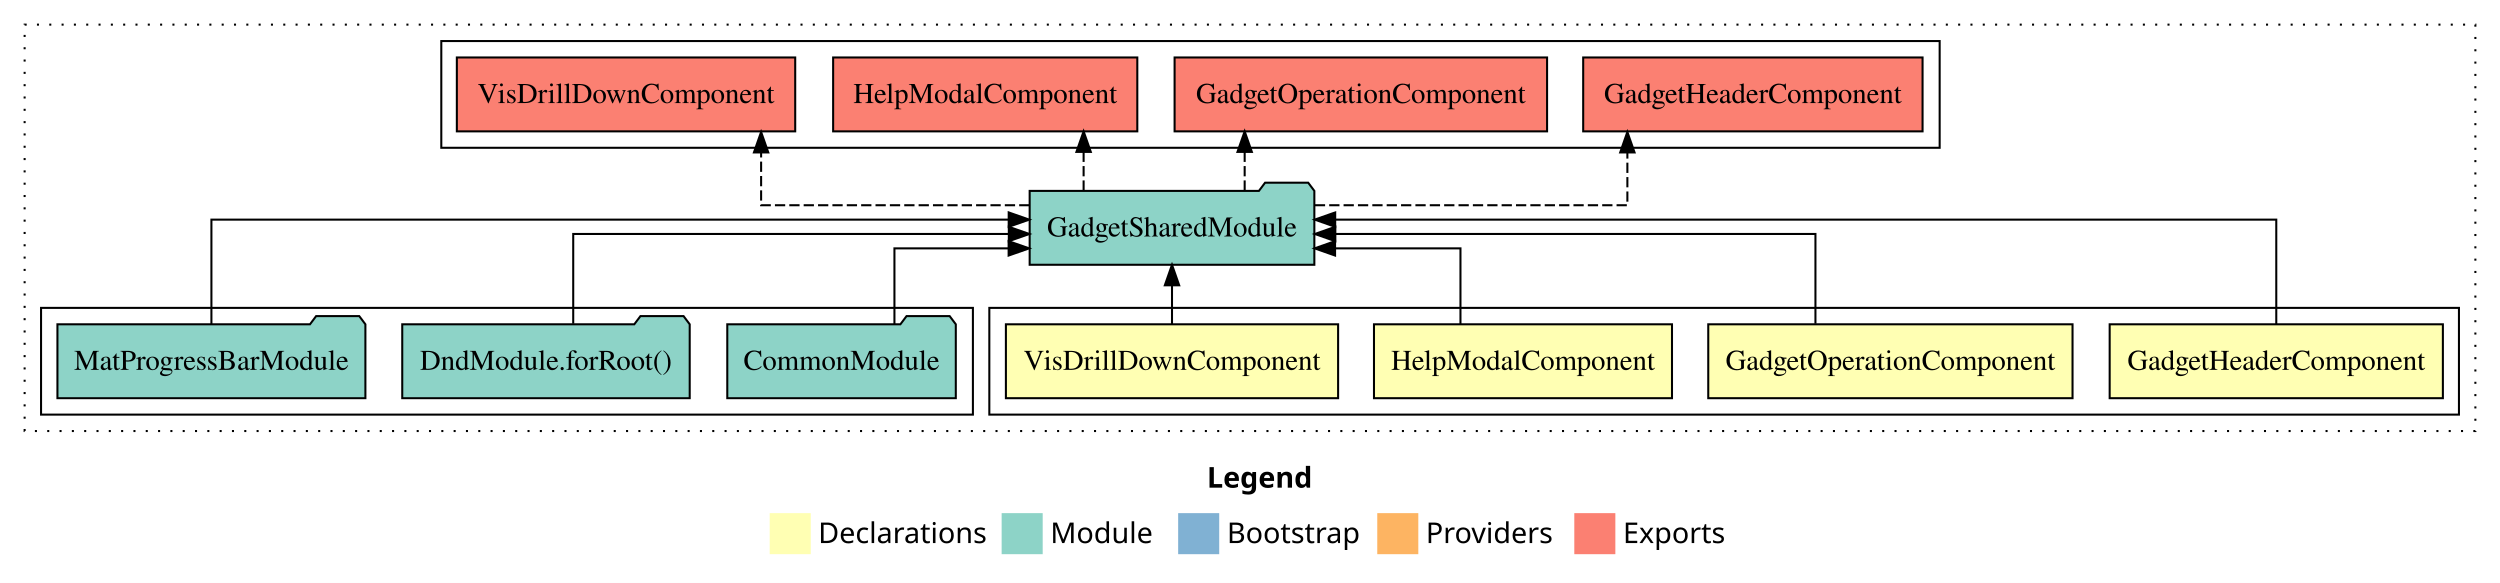
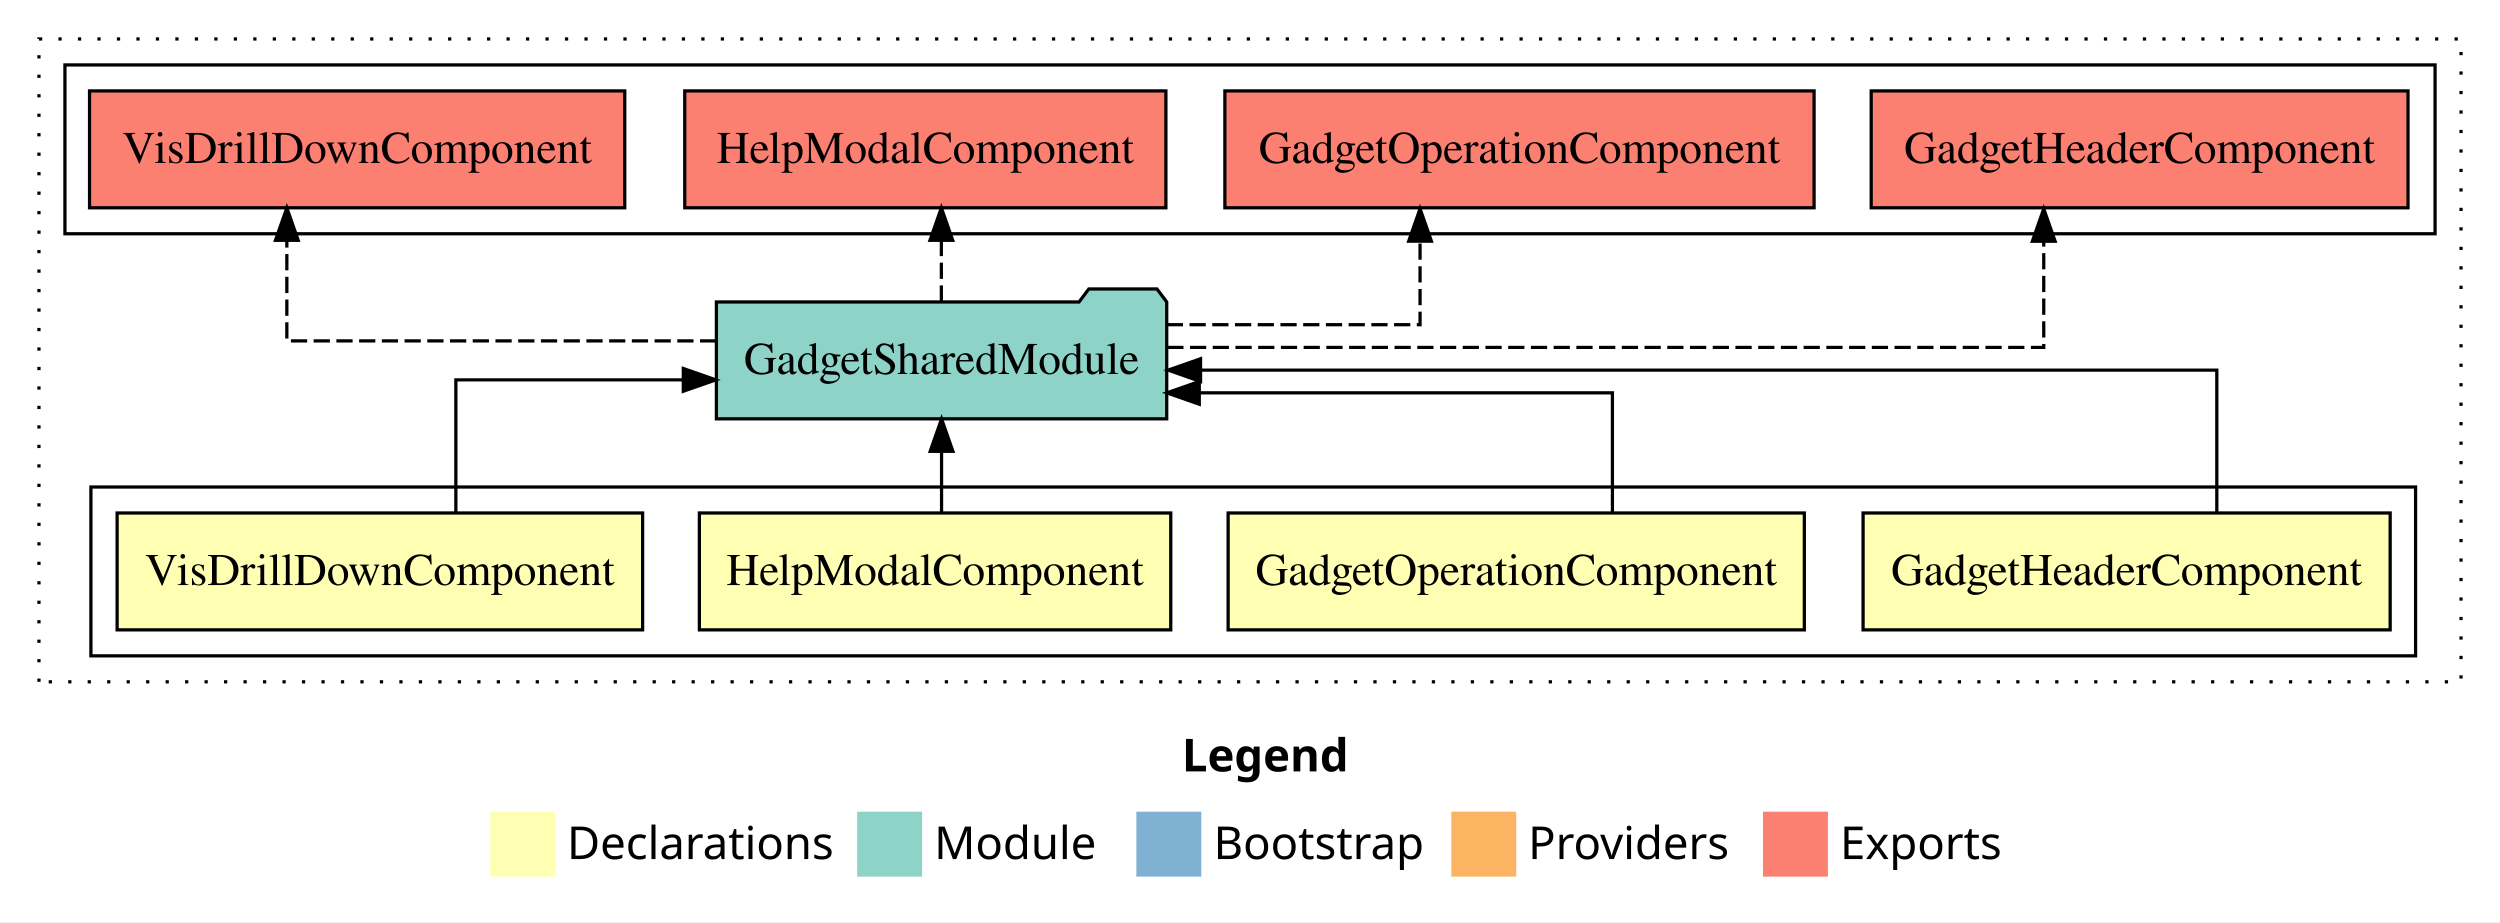
- <svg xmlns="http://www.w3.org/2000/svg" width="1218pt" height="284pt" viewBox="0.00 0.00 1218.00 284.00">
+ <svg xmlns="http://www.w3.org/2000/svg" width="770pt" height="284pt" viewBox="0.00 0.00 770.00 284.00">
  <g id="graph0" class="graph" transform="scale(1 1) rotate(0) translate(4 280)">
-     <polygon fill="#ffffff" stroke="transparent" points="-4,4 -4,-280 1214,-280 1214,4 -4,4" />
-     <text text-anchor="start" x="584.009" y="-42.4" font-family="sans-serif" font-weight="bold" font-size="14.00" fill="#000000">Legend</text>
-     <polygon fill="#ffffb3" stroke="transparent" points="371,-10 371,-30 391,-30 391,-10 371,-10" />
-     <text text-anchor="start" x="394.629" y="-15.4" font-family="sans-serif" font-size="14.00" fill="#000000">  Declarations</text>
-     <polygon fill="#8dd3c7" stroke="transparent" points="484,-10 484,-30 504,-30 504,-10 484,-10" />
-     <text text-anchor="start" x="507.725" y="-15.4" font-family="sans-serif" font-size="14.00" fill="#000000">  Module</text>
-     <polygon fill="#80b1d3" stroke="transparent" points="570,-10 570,-30 590,-30 590,-10 570,-10" />
-     <text text-anchor="start" x="593.781" y="-15.4" font-family="sans-serif" font-size="14.00" fill="#000000">  Bootstrap</text>
-     <polygon fill="#fdb462" stroke="transparent" points="667,-10 667,-30 687,-30 687,-10 667,-10" />
-     <text text-anchor="start" x="690.673" y="-15.4" font-family="sans-serif" font-size="14.00" fill="#000000">  Providers</text>
-     <polygon fill="#fb8072" stroke="transparent" points="763,-10 763,-30 783,-30 783,-10 763,-10" />
-     <text text-anchor="start" x="786.726" y="-15.4" font-family="sans-serif" font-size="14.00" fill="#000000">  Exports</text>
+     <polygon fill="#ffffff" stroke="transparent" points="-4,4 -4,-280 766,-280 766,4 -4,4" />
+     <text text-anchor="start" x="360.009" y="-42.4" font-family="sans-serif" font-weight="bold" font-size="14.00" fill="#000000">Legend</text>
+     <polygon fill="#ffffb3" stroke="transparent" points="147,-10 147,-30 167,-30 167,-10 147,-10" />
+     <text text-anchor="start" x="170.629" y="-15.4" font-family="sans-serif" font-size="14.00" fill="#000000">  Declarations</text>
+     <polygon fill="#8dd3c7" stroke="transparent" points="260,-10 260,-30 280,-30 280,-10 260,-10" />
+     <text text-anchor="start" x="283.725" y="-15.4" font-family="sans-serif" font-size="14.00" fill="#000000">  Module</text>
+     <polygon fill="#80b1d3" stroke="transparent" points="346,-10 346,-30 366,-30 366,-10 346,-10" />
+     <text text-anchor="start" x="369.781" y="-15.4" font-family="sans-serif" font-size="14.00" fill="#000000">  Bootstrap</text>
+     <polygon fill="#fdb462" stroke="transparent" points="443,-10 443,-30 463,-30 463,-10 443,-10" />
+     <text text-anchor="start" x="466.673" y="-15.4" font-family="sans-serif" font-size="14.00" fill="#000000">  Providers</text>
+     <polygon fill="#fb8072" stroke="transparent" points="539,-10 539,-30 559,-30 559,-10 539,-10" />
+     <text text-anchor="start" x="562.726" y="-15.4" font-family="sans-serif" font-size="14.00" fill="#000000">  Exports</text>
    <g id="clust1" class="cluster">
-       <polygon fill="none" stroke="#000000" stroke-dasharray="1,5" points="8,-70 8,-268 1202,-268 1202,-70 8,-70" />
+       <polygon fill="none" stroke="#000000" stroke-dasharray="1,5" points="8,-70 8,-268 754,-268 754,-70 8,-70" />
    </g>
    <g id="clust2" class="cluster">
-       <polygon fill="none" stroke="#000000" points="478,-78 478,-130 1194,-130 1194,-78 478,-78" />
-     </g>
-     <g id="clust7" class="cluster">
-       <polygon fill="none" stroke="#000000" points="16,-78 16,-130 470,-130 470,-78 16,-78" />
+       <polygon fill="none" stroke="#000000" points="24,-78 24,-130 740,-130 740,-78 24,-78" />
    </g>
    <g id="clust8" class="cluster">
-       <polygon fill="none" stroke="#000000" points="211,-208 211,-260 941,-260 941,-208 211,-208" />
+       <polygon fill="none" stroke="#000000" points="16,-208 16,-260 746,-260 746,-208 16,-208" />
    </g>
    <g id="node1" class="node">
-       <polygon fill="#ffffb3" stroke="#000000" points="1186.17,-122 1023.83,-122 1023.83,-86 1186.17,-86 1186.17,-122" />
-       <text text-anchor="middle" x="1105" y="-99.8" font-family="Times,serif" font-size="14.00" fill="#000000">GadgetHeaderComponent</text>
+       <polygon fill="#ffffb3" stroke="#000000" points="732.17,-122 569.83,-122 569.83,-86 732.17,-86 732.17,-122" />
+       <text text-anchor="middle" x="651" y="-99.8" font-family="Times,serif" font-size="14.00" fill="#000000">GadgetHeaderComponent</text>
    </g>
    <g id="node5" class="node">
-       <polygon fill="#8dd3c7" stroke="#000000" points="636.349,-187 633.349,-191 612.349,-191 609.349,-187 497.651,-187 497.651,-151 636.349,-151 636.349,-187" />
-       <text text-anchor="middle" x="567" y="-164.8" font-family="Times,serif" font-size="14.00" fill="#000000">GadgetSharedModule</text>
+       <polygon fill="#8dd3c7" stroke="#000000" points="355.349,-187 352.349,-191 331.349,-191 328.349,-187 216.651,-187 216.651,-151 355.349,-151 355.349,-187" />
+       <text text-anchor="middle" x="286" y="-164.8" font-family="Times,serif" font-size="14.00" fill="#000000">GadgetSharedModule</text>
    </g>
    <g id="edge1" class="edge">
-       <path fill="none" stroke="#000000" d="M1105,-122.129C1105,-142.572 1105,-173 1105,-173 1105,-173 646.507,-173 646.507,-173" />
-       <polygon fill="#000000" stroke="#000000" points="646.507,-169.5 636.507,-173 646.507,-176.5 646.507,-169.5" />
+       <path fill="none" stroke="#000000" d="M678.778,-122.267C678.778,-140.555 678.778,-166 678.778,-166 678.778,-166 365.768,-166 365.768,-166" />
+       <polygon fill="#000000" stroke="#000000" points="365.768,-162.5 355.768,-166 365.768,-169.5 365.768,-162.5" />
    </g>
    <g id="node2" class="node">
-       <polygon fill="#ffffb3" stroke="#000000" points="1005.737,-122 828.263,-122 828.263,-86 1005.737,-86 1005.737,-122" />
-       <text text-anchor="middle" x="917" y="-99.8" font-family="Times,serif" font-size="14.00" fill="#000000">GadgetOperationComponent</text>
+       <polygon fill="#ffffb3" stroke="#000000" points="551.737,-122 374.263,-122 374.263,-86 551.737,-86 551.737,-122" />
+       <text text-anchor="middle" x="463" y="-99.8" font-family="Times,serif" font-size="14.00" fill="#000000">GadgetOperationComponent</text>
    </g>
    <g id="edge2" class="edge">
-       <path fill="none" stroke="#000000" d="M880.483,-122.267C880.483,-140.555 880.483,-166 880.483,-166 880.483,-166 646.572,-166 646.572,-166" />
-       <polygon fill="#000000" stroke="#000000" points="646.572,-162.5 636.572,-166 646.572,-169.5 646.572,-162.5" />
+       <path fill="none" stroke="#000000" d="M492.623,-122.009C492.623,-138.049 492.623,-159 492.623,-159 492.623,-159 365.377,-159 365.377,-159" />
+       <polygon fill="#000000" stroke="#000000" points="365.377,-155.5 355.377,-159 365.377,-162.5 365.377,-155.5" />
    </g>
    <g id="node3" class="node">
-       <polygon fill="#ffffb3" stroke="#000000" points="810.594,-122 665.406,-122 665.406,-86 810.594,-86 810.594,-122" />
-       <text text-anchor="middle" x="738" y="-99.8" font-family="Times,serif" font-size="14.00" fill="#000000">HelpModalComponent</text>
+       <polygon fill="#ffffb3" stroke="#000000" points="356.594,-122 211.406,-122 211.406,-86 356.594,-86 356.594,-122" />
+       <text text-anchor="middle" x="284" y="-99.8" font-family="Times,serif" font-size="14.00" fill="#000000">HelpModalComponent</text>
    </g>
    <g id="edge3" class="edge">
-       <path fill="none" stroke="#000000" d="M707.536,-122.009C707.536,-138.049 707.536,-159 707.536,-159 707.536,-159 646.444,-159 646.444,-159" />
-       <polygon fill="#000000" stroke="#000000" points="646.444,-155.5 636.444,-159 646.444,-162.5 646.444,-155.5" />
+       <path fill="none" stroke="#000000" d="M286,-122.106C286,-122.106 286,-140.991 286,-140.991" />
+       <polygon fill="#000000" stroke="#000000" points="282.5,-140.991 286,-150.991 289.5,-140.991 282.5,-140.991" />
    </g>
    <g id="node4" class="node">
-       <polygon fill="#ffffb3" stroke="#000000" points="647.927,-122 486.073,-122 486.073,-86 647.927,-86 647.927,-122" />
-       <text text-anchor="middle" x="567" y="-99.8" font-family="Times,serif" font-size="14.00" fill="#000000">VisDrillDownComponent</text>
+       <polygon fill="#ffffb3" stroke="#000000" points="193.927,-122 32.073,-122 32.073,-86 193.927,-86 193.927,-122" />
+       <text text-anchor="middle" x="113" y="-99.8" font-family="Times,serif" font-size="14.00" fill="#000000">VisDrillDownComponent</text>
    </g>
    <g id="edge4" class="edge">
-       <path fill="none" stroke="#000000" d="M567,-122.106C567,-122.106 567,-140.991 567,-140.991" />
-       <polygon fill="#000000" stroke="#000000" points="563.5,-140.991 567,-150.991 570.5,-140.991 563.5,-140.991" />
+       <path fill="none" stroke="#000000" d="M136.404,-122.022C136.404,-139.373 136.404,-163 136.404,-163 136.404,-163 206.458,-163 206.458,-163" />
+       <polygon fill="#000000" stroke="#000000" points="206.458,-166.5 216.458,-163 206.458,-159.5 206.458,-166.5" />
+     </g>
+     <g id="node6" class="node">
+       <polygon fill="#fb8072" stroke="#000000" points="737.67,-252 572.33,-252 572.33,-216 737.67,-216 737.67,-252" />
+       <text text-anchor="middle" x="655" y="-229.8" font-family="Times,serif" font-size="14.00" fill="#000000">GadgetHeaderComponent </text>
+     </g>
+     <g id="edge5" class="edge">
+       <path fill="none" stroke="#000000" stroke-dasharray="5,2" d="M355.516,-173C454.833,-173 625.472,-173 625.472,-173 625.472,-173 625.472,-205.698 625.472,-205.698" />
+       <polygon fill="#000000" stroke="#000000" points="621.972,-205.698 625.472,-215.698 628.972,-205.698 621.972,-205.698" />
+     </g>
+     <g id="node7" class="node">
+       <polygon fill="#fb8072" stroke="#000000" points="554.737,-252 373.263,-252 373.263,-216 554.737,-216 554.737,-252" />
+       <text text-anchor="middle" x="464" y="-229.8" font-family="Times,serif" font-size="14.00" fill="#000000">GadgetOperationComponent </text>
+     </g>
+     <g id="edge6" class="edge">
+       <path fill="none" stroke="#000000" stroke-dasharray="5,2" d="M355.373,-180C393.598,-180 433.377,-180 433.377,-180 433.377,-180 433.377,-205.718 433.377,-205.718" />
+       <polygon fill="#000000" stroke="#000000" points="429.877,-205.718 433.377,-215.718 436.877,-205.718 429.877,-205.718" />
+     </g>
+     <g id="node8" class="node">
+       <polygon fill="#fb8072" stroke="#000000" points="355.095,-252 206.905,-252 206.905,-216 355.095,-216 355.095,-252" />
+       <text text-anchor="middle" x="281" y="-229.8" font-family="Times,serif" font-size="14.00" fill="#000000">HelpModalComponent </text>
+     </g>
+     <g id="edge7" class="edge">
+       <path fill="none" stroke="#000000" stroke-dasharray="5,2" d="M285.936,-187.106C285.936,-187.106 285.936,-205.991 285.936,-205.991" />
+       <polygon fill="#000000" stroke="#000000" points="282.436,-205.991 285.936,-215.991 289.436,-205.991 282.436,-205.991" />
    </g>
    <g id="node9" class="node">
-       <polygon fill="#fb8072" stroke="#000000" points="932.67,-252 767.33,-252 767.33,-216 932.67,-216 932.67,-252" />
-       <text text-anchor="middle" x="850" y="-229.8" font-family="Times,serif" font-size="14.00" fill="#000000">GadgetHeaderComponent </text>
+       <polygon fill="#fb8072" stroke="#000000" points="188.426,-252 23.574,-252 23.574,-216 188.426,-216 188.426,-252" />
+       <text text-anchor="middle" x="106" y="-229.8" font-family="Times,serif" font-size="14.00" fill="#000000">VisDrillDownComponent </text>
    </g>
    <g id="edge8" class="edge">
-       <path fill="none" stroke="#000000" stroke-dasharray="5,2" d="M636.588,-180C701.651,-180 788.856,-180 788.856,-180 788.856,-180 788.856,-205.718 788.856,-205.718" />
-       <polygon fill="#000000" stroke="#000000" points="785.356,-205.718 788.856,-215.718 792.356,-205.718 785.356,-205.718" />
-     </g>
-     <g id="node10" class="node">
-       <polygon fill="#fb8072" stroke="#000000" points="749.737,-252 568.263,-252 568.263,-216 749.737,-216 749.737,-252" />
-       <text text-anchor="middle" x="659" y="-229.8" font-family="Times,serif" font-size="14.00" fill="#000000">GadgetOperationComponent </text>
-     </g>
-     <g id="edge9" class="edge">
-       <path fill="none" stroke="#000000" stroke-dasharray="5,2" d="M602.403,-187.106C602.403,-187.106 602.403,-205.991 602.403,-205.991" />
-       <polygon fill="#000000" stroke="#000000" points="598.903,-205.991 602.403,-215.991 605.903,-205.991 598.903,-205.991" />
-     </g>
-     <g id="node11" class="node">
-       <polygon fill="#fb8072" stroke="#000000" points="550.095,-252 401.905,-252 401.905,-216 550.095,-216 550.095,-252" />
-       <text text-anchor="middle" x="476" y="-229.8" font-family="Times,serif" font-size="14.00" fill="#000000">HelpModalComponent </text>
-     </g>
-     <g id="edge10" class="edge">
-       <path fill="none" stroke="#000000" stroke-dasharray="5,2" d="M523.936,-187.106C523.936,-187.106 523.936,-205.991 523.936,-205.991" />
-       <polygon fill="#000000" stroke="#000000" points="520.436,-205.991 523.936,-215.991 527.436,-205.991 520.436,-205.991" />
-     </g>
-     <g id="node12" class="node">
-       <polygon fill="#fb8072" stroke="#000000" points="383.426,-252 218.574,-252 218.574,-216 383.426,-216 383.426,-252" />
-       <text text-anchor="middle" x="301" y="-229.8" font-family="Times,serif" font-size="14.00" fill="#000000">VisDrillDownComponent </text>
-     </g>
-     <g id="edge11" class="edge">
-       <path fill="none" stroke="#000000" stroke-dasharray="5,2" d="M497.547,-180C439.728,-180 366.815,-180 366.815,-180 366.815,-180 366.815,-205.718 366.815,-205.718" />
-       <polygon fill="#000000" stroke="#000000" points="363.315,-205.718 366.815,-215.718 370.315,-205.718 363.315,-205.718" />
-     </g>
-     <g id="node6" class="node">
-       <polygon fill="#8dd3c7" stroke="#000000" points="461.668,-122 458.668,-126 437.668,-126 434.668,-122 350.332,-122 350.332,-86 461.668,-86 461.668,-122" />
-       <text text-anchor="middle" x="406" y="-99.8" font-family="Times,serif" font-size="14.00" fill="#000000">CommonModule</text>
-     </g>
-     <g id="edge5" class="edge">
-       <path fill="none" stroke="#000000" d="M431.768,-122.009C431.768,-138.049 431.768,-159 431.768,-159 431.768,-159 487.404,-159 487.404,-159" />
-       <polygon fill="#000000" stroke="#000000" points="487.404,-162.5 497.404,-159 487.404,-155.5 487.404,-162.5" />
-     </g>
-     <g id="node7" class="node">
-       <polygon fill="#8dd3c7" stroke="#000000" points="332.026,-122 329.026,-126 308.026,-126 305.026,-122 191.974,-122 191.974,-86 332.026,-86 332.026,-122" />
-       <text text-anchor="middle" x="262" y="-99.8" font-family="Times,serif" font-size="14.00" fill="#000000">DndModule.forRoot()</text>
-     </g>
-     <g id="edge6" class="edge">
-       <path fill="none" stroke="#000000" d="M275.275,-122.267C275.275,-140.555 275.275,-166 275.275,-166 275.275,-166 487.495,-166 487.495,-166" />
-       <polygon fill="#000000" stroke="#000000" points="487.495,-169.5 497.495,-166 487.495,-162.5 487.495,-169.5" />
-     </g>
-     <g id="node8" class="node">
-       <polygon fill="#8dd3c7" stroke="#000000" points="174.02,-122 171.02,-126 150.02,-126 147.02,-122 23.98,-122 23.98,-86 174.02,-86 174.02,-122" />
-       <text text-anchor="middle" x="99" y="-99.8" font-family="Times,serif" font-size="14.00" fill="#000000">MatProgressBarModule</text>
-     </g>
-     <g id="edge7" class="edge">
-       <path fill="none" stroke="#000000" d="M99,-122.129C99,-142.572 99,-173 99,-173 99,-173 487.441,-173 487.441,-173" />
-       <polygon fill="#000000" stroke="#000000" points="487.441,-176.5 497.441,-173 487.441,-169.5 487.441,-176.5" />
+       <path fill="none" stroke="#000000" stroke-dasharray="5,2" d="M216.602,-175C158.271,-175 84.346,-175 84.346,-175 84.346,-175 84.346,-205.977 84.346,-205.977" />
+       <polygon fill="#000000" stroke="#000000" points="80.846,-205.977 84.346,-215.977 87.846,-205.977 80.846,-205.977" />
    </g>
  </g>
</svg>
